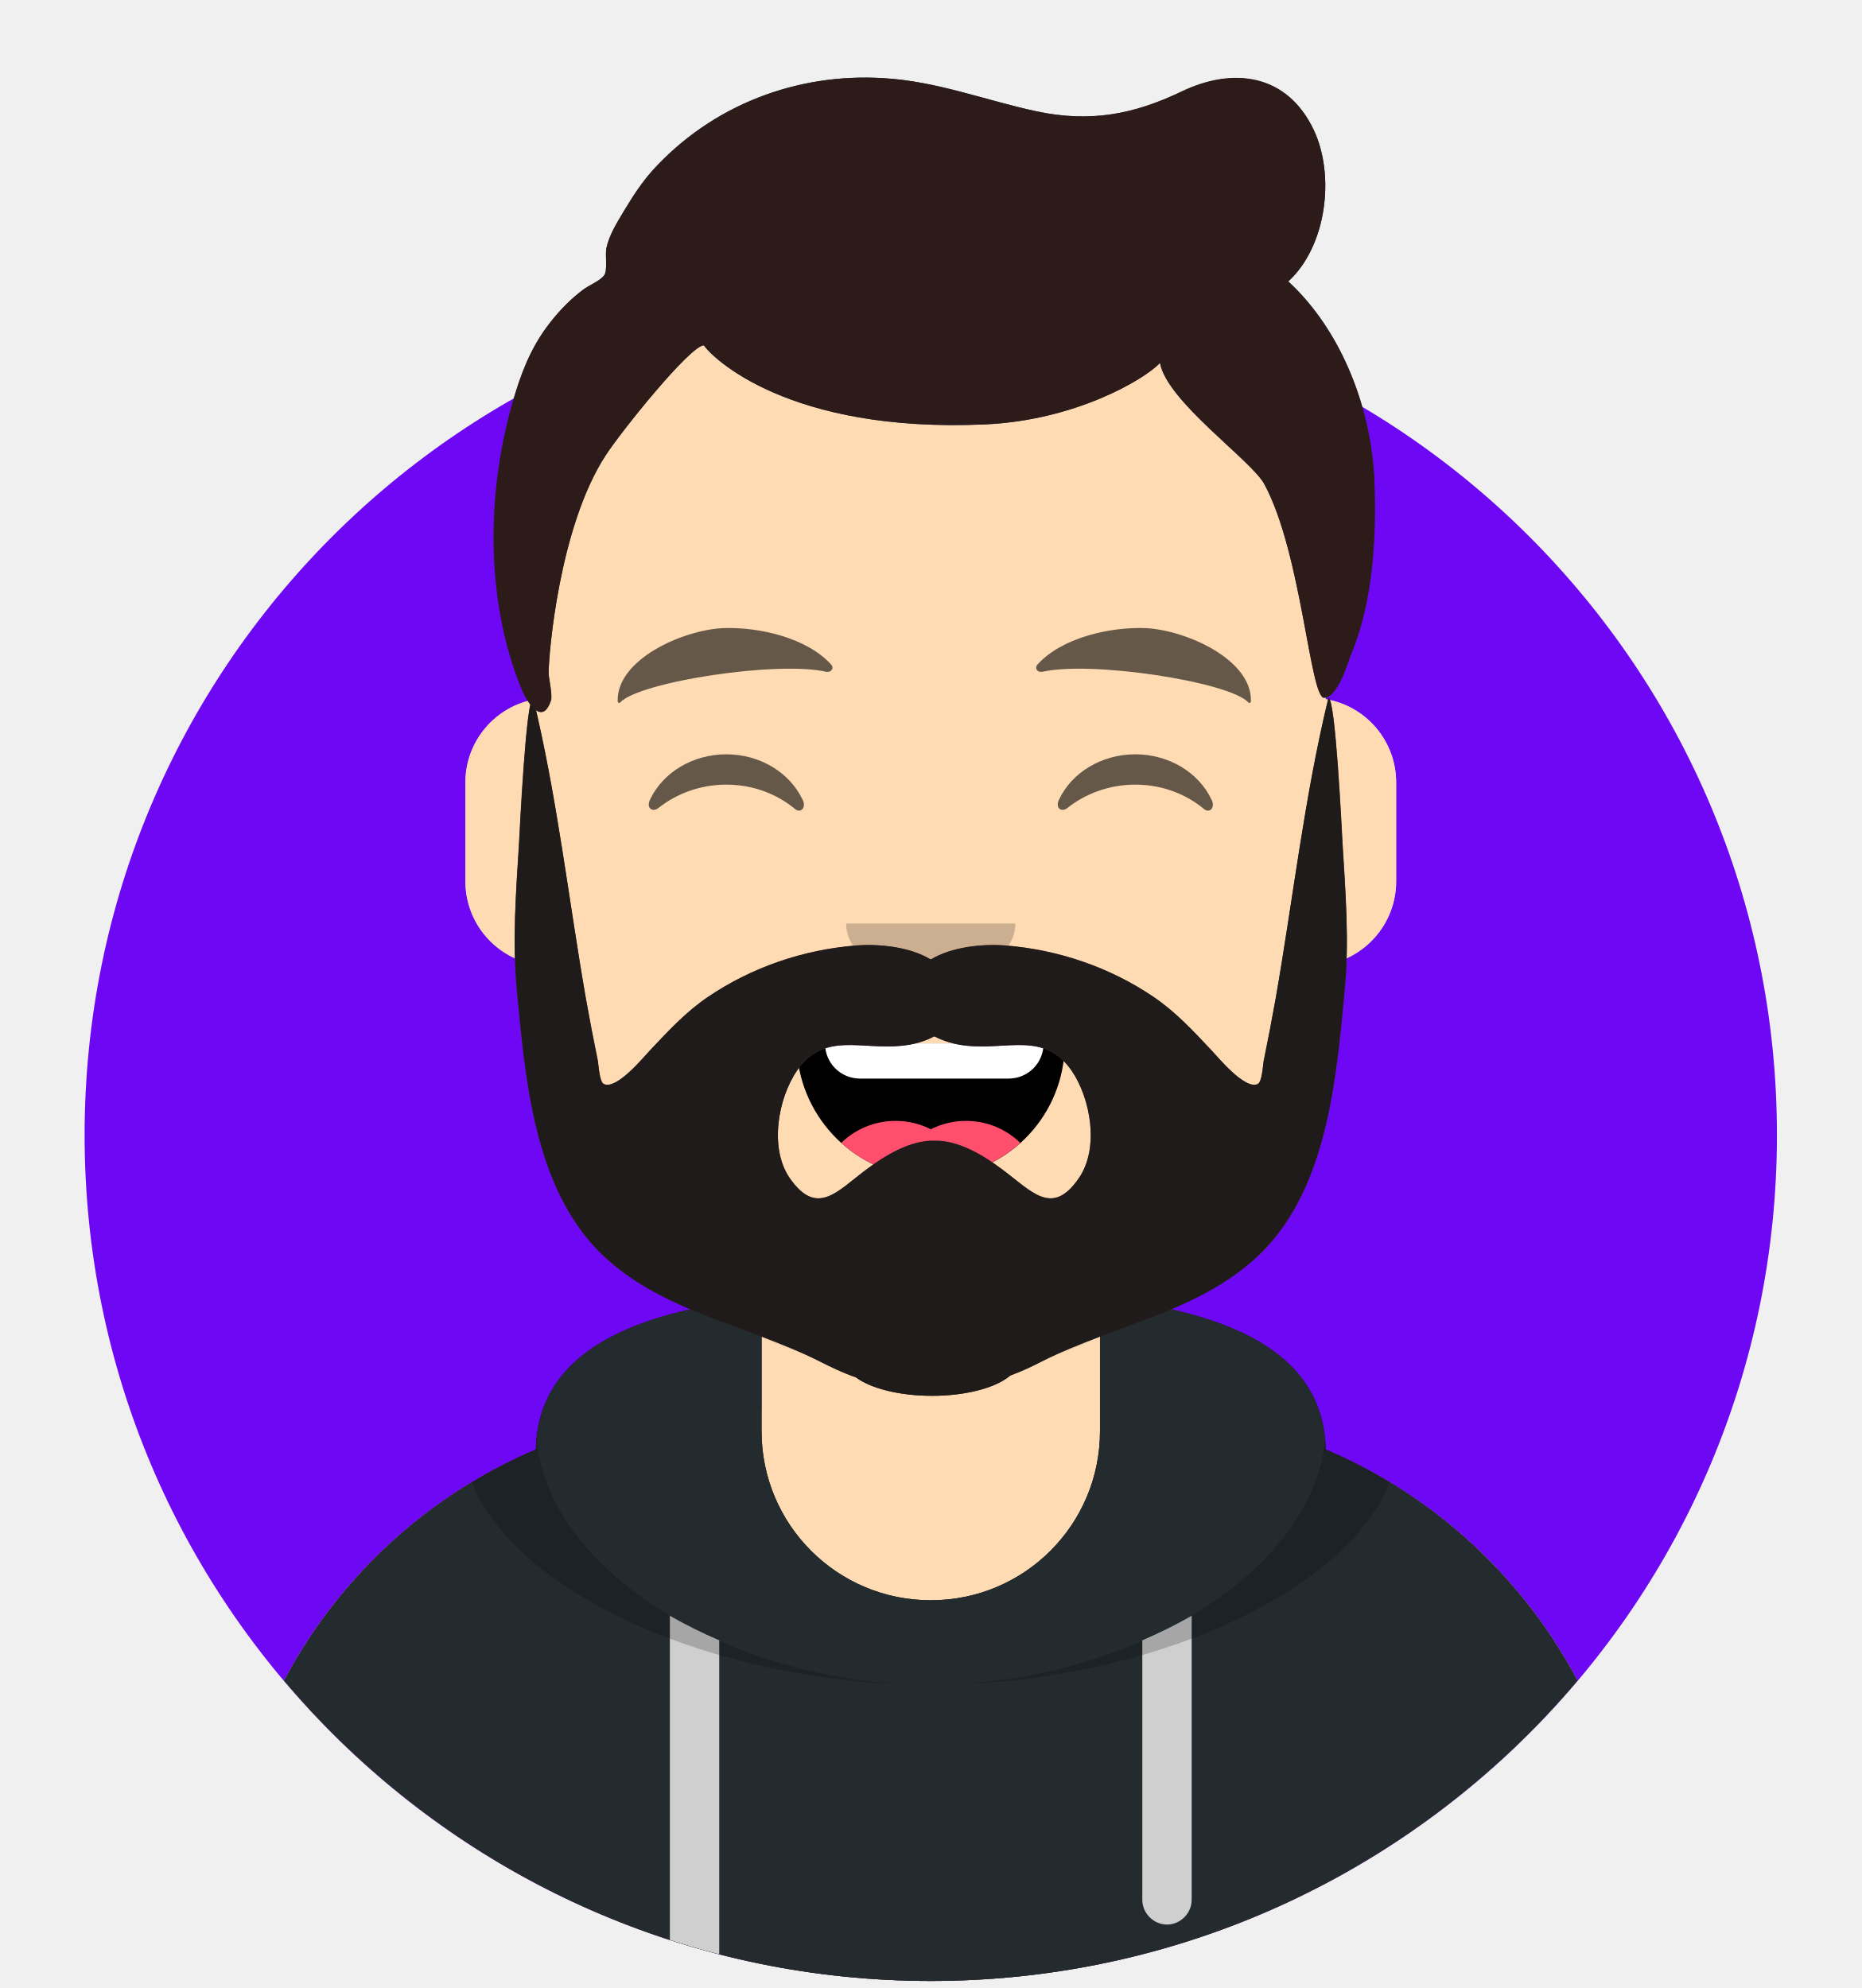
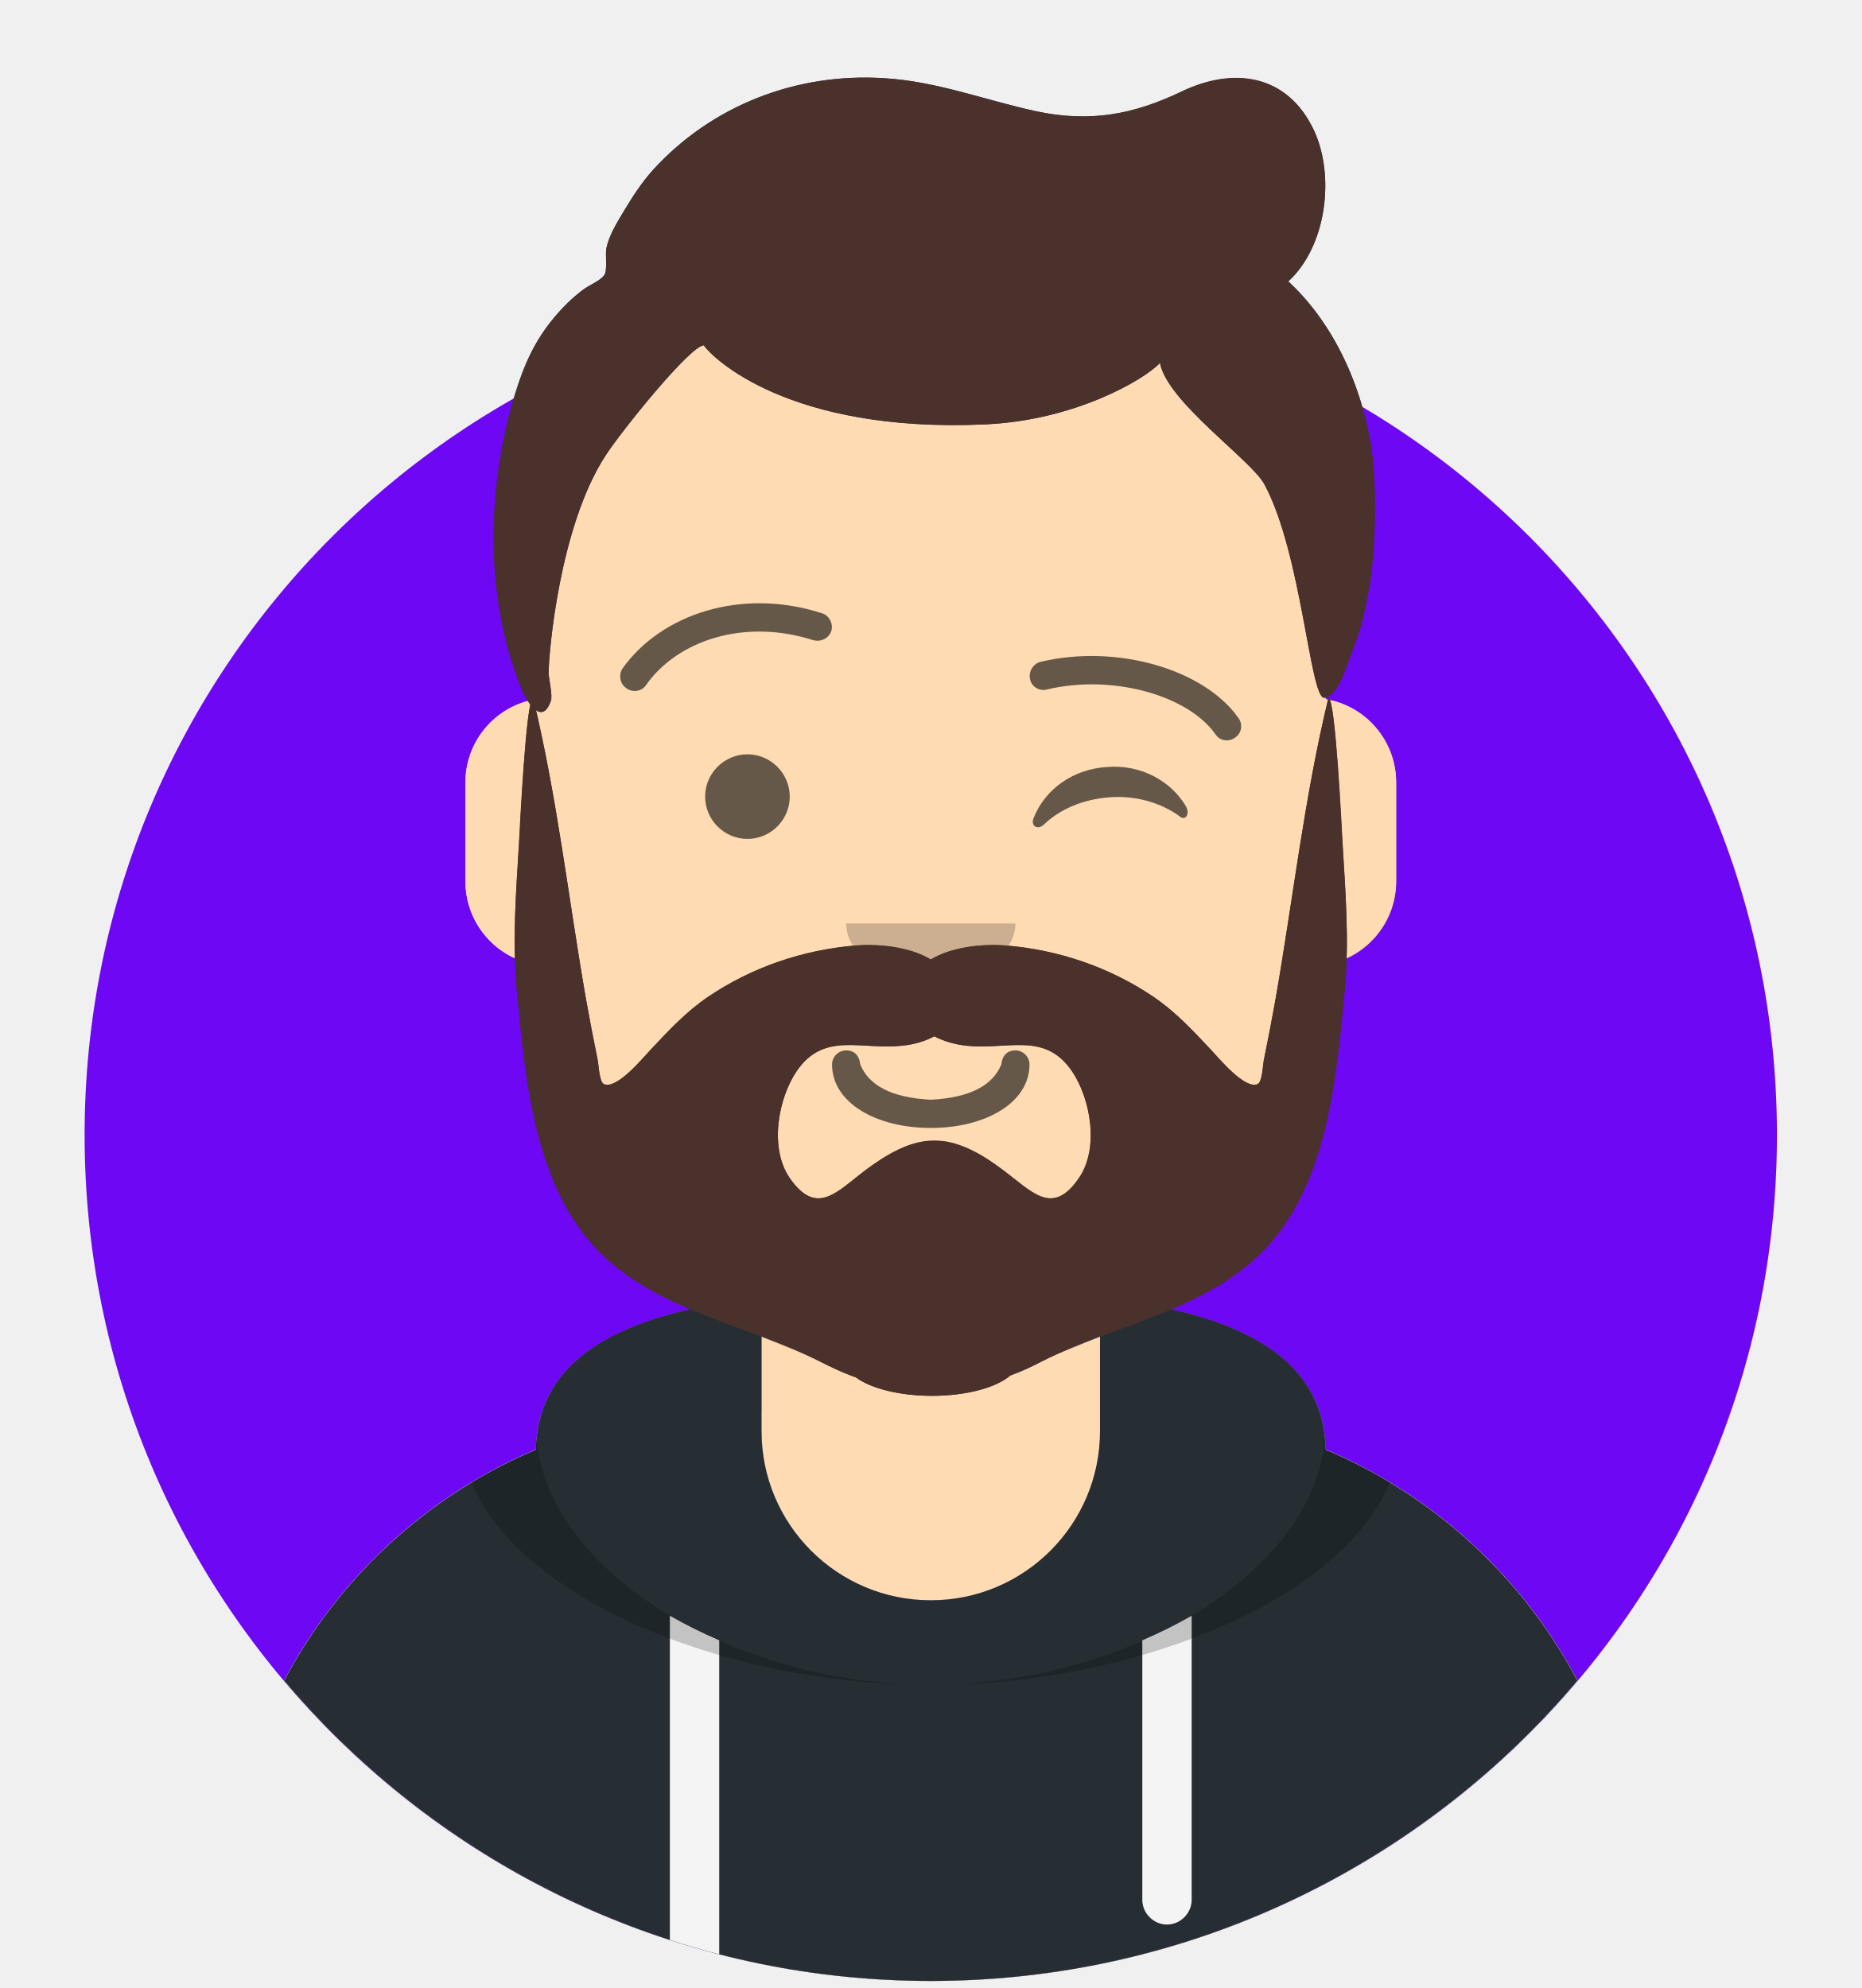
<svg xmlns="http://www.w3.org/2000/svg" version="1.2" viewBox="0 0 264 282" width="264" height="282">
  <defs>
    <clipPath clipPathUnits="userSpaceOnUse" id="cp1">
      <path d="m132 281c-66.36 0-120-53.64-120-120 0-66.36 53.64-120 120-120 66.36 0 120 53.64 120 120 0 66.36-53.64 120-120 120z" />
    </clipPath>
    <clipPath clipPathUnits="userSpaceOnUse" id="cp2">
      <path d="m12 161c0 66.27 53.73 120 120 120 66.27 0 120-53.73 120-120h12v-160h-264v160z" />
    </clipPath>
    <clipPath clipPathUnits="userSpaceOnUse" id="cp3">
      <path d="m156 181.61v18.39h4c39.76 0 72 32.24 72 72v9h-200v-9c0-39.76 32.24-72 72-72h4v-18.39c-17.24-8.19-29.63-24.92-31.69-44.73-5.83-0.82-10.31-5.83-10.31-11.88v-14c0-5.95 4.32-10.88 10-11.83v-6.17c0-30.93 25.07-56 56-56 30.93 0 56 25.07 56 56v6.17c5.68 0.95 10 5.88 10 11.83v14c0 6.05-4.48 11.06-10.31 11.88-2.06 19.81-14.45 36.54-31.69 44.73z" />
    </clipPath>
    <clipPath clipPathUnits="userSpaceOnUse" id="cp4">
      <path d="m156 181.61v18.39h4c39.76 0 72 32.24 72 72v9h-200v-9c0-39.76 32.24-72 72-72h4v-18.39c-17.24-8.19-29.63-24.92-31.69-44.73-5.83-0.82-10.31-5.83-10.31-11.88v-14c0-5.95 4.32-10.88 10-11.83v-6.17c0-30.93 25.07-56 56-56 30.93 0 56 25.07 56 56v6.17c5.68 0.95 10 5.88 10 11.83v14c0 6.05-4.48 11.06-10.31 11.88-2.06 19.81-14.45 36.54-31.69 44.73z" />
    </clipPath>
    <clipPath clipPathUnits="userSpaceOnUse" id="cp5">
      <path d="m108 184.07c-17.92 2.01-31.72 7.48-32 21.57-25.85 10.93-44 36.52-44 66.36v9h200v-9c0-29.84-18.15-55.43-44-66.36-0.28-14.09-14.08-19.56-32-21.57v18.93c0 13.25-10.75 24-24 24-13.25 0-24-10.75-24-24z" />
    </clipPath>
    <clipPath clipPathUnits="userSpaceOnUse" id="cp6">
      <path d="m108 184.07c-17.92 2.01-31.72 7.48-32 21.57-25.85 10.93-44 36.52-44 66.36v9h200v-9c0-29.84-18.15-55.43-44-66.36-0.28-14.09-14.08-19.56-32-21.57v18.93c0 13.25-10.75 24-24 24-13.25 0-24-10.75-24-24z" />
    </clipPath>
    <clipPath clipPathUnits="userSpaceOnUse" id="cp7">
      <path d="m108 184.07c-17.92 2.01-31.72 7.48-32 21.57-25.85 10.93-44 36.52-44 66.36v9h200v-9c0-29.84-18.15-55.43-44-66.36-0.28-14.09-14.08-19.56-32-21.57v18.93c0 13.25-10.75 24-24 24-13.25 0-24-10.75-24-24z" />
    </clipPath>
    <clipPath clipPathUnits="userSpaceOnUse" id="cp8">
-       <path d="m113.12 150.13c1.06 9.49 9.11 16.87 18.88 16.87 9.8 0 17.87-7.43 18.89-16.96 0.08-0.77-0.77-2.04-1.85-2.04-14.89 0-26.3 0-33.95 0-1.08 0-2.08 1.18-1.97 2.13z" />
+       <path d="m0 1h264v280h-264z" />
    </clipPath>
    <clipPath clipPathUnits="userSpaceOnUse" id="cp9">
-       <path d="m113.12 150.13c1.06 9.49 9.11 16.87 18.88 16.87 9.8 0 17.87-7.43 18.89-16.96 0.08-0.77-0.77-2.04-1.85-2.04-14.89 0-26.3 0-33.95 0-1.08 0-2.08 1.18-1.97 2.13z" />
+       <path d="m190.37 119.49c0.46 7.1 0.98 14.04 0.31 21.14-1.17 12.24-2.38 27.6-11.71 36.96-8.44 8.45-20.68 10.22-31.24 15.55-1.21 0.61-2.78 1.35-4.48 2-1.93 1.69-6.17 2.86-11.08 2.86-4.68 0-8.74-1.07-10.79-2.63-1.95-0.69-3.75-1.54-5.11-2.23-10.56-5.33-22.8-7.1-31.24-15.55-9.33-9.36-10.54-24.72-11.71-36.96-0.67-7.1-0.15-14.04 0.31-21.14 0.11-1.74 0.98-20.49 1.98-20.49 3.42 14.07 5 28.43 7.48 42.67q0.78 4.45 1.69 8.88c0.12 0.62 0.25 2.92 0.86 3.21 1.85 0.89 5.62-3.81 6.63-4.87 2.53-2.67 5.04-5.36 8.13-7.45 6.24-4.23 13.53-6.73 21.13-7.32 3.18-0.25 7.48 0.18 10.47 1.99 3-1.81 7.29-2.24 10.47-1.99 7.6 0.59 14.89 3.09 21.13 7.32 3.08 2.09 5.6 4.78 8.13 7.45 1.01 1.06 4.78 5.76 6.63 4.87 0.61-0.29 0.74-2.59 0.86-3.21q0.91-4.43 1.69-8.88c2.48-14.24 4.06-28.6 7.48-42.67 1 0 1.87 18.75 1.98 20.49zm-38.38 32.41c-3.86-5.65-9.09-2.92-14.94-3.56-1.6-0.18-3.19-0.62-4.55-1.34-1.35 0.72-2.95 1.16-4.54 1.34-5.85 0.64-11.09-2.09-14.95 3.56-2.71 3.97-3.92 11.03-1.02 15.23 3.87 5.59 6.76 1.82 10.88-1.25 2.48-1.85 6.18-4.15 9.63-4.04 3.46-0.11 7.16 2.19 9.64 4.04 4.12 3.07 7.01 6.84 10.88 1.25 2.9-4.2 1.69-11.26-1.03-15.23z" />
    </clipPath>
    <clipPath clipPathUnits="userSpaceOnUse" id="cp10">
-       <path d="m0 1h264v280h-264z" />
-     </clipPath>
-     <clipPath clipPathUnits="userSpaceOnUse" id="cp11">
-       <path d="m190.37 119.49c0.46 7.1 0.98 14.04 0.31 21.14-1.17 12.24-2.38 27.6-11.71 36.96-8.44 8.45-20.68 10.22-31.24 15.55-1.21 0.61-2.78 1.35-4.48 2-1.93 1.69-6.17 2.86-11.08 2.86-4.68 0-8.74-1.07-10.79-2.63-1.95-0.69-3.75-1.54-5.11-2.23-10.56-5.33-22.8-7.1-31.24-15.55-9.33-9.36-10.54-24.72-11.71-36.96-0.67-7.1-0.15-14.04 0.31-21.14 0.11-1.74 0.98-20.49 1.98-20.49 3.42 14.07 5 28.43 7.48 42.67q0.78 4.45 1.69 8.88c0.12 0.62 0.25 2.92 0.86 3.21 1.85 0.89 5.62-3.81 6.63-4.87 2.53-2.67 5.04-5.36 8.13-7.45 6.24-4.23 13.53-6.73 21.13-7.32 3.18-0.25 7.48 0.18 10.47 1.99 3-1.81 7.29-2.24 10.47-1.99 7.6 0.59 14.89 3.09 21.13 7.32 3.08 2.09 5.6 4.78 8.13 7.45 1.01 1.06 4.78 5.76 6.63 4.87 0.61-0.29 0.74-2.59 0.86-3.21q0.91-4.43 1.69-8.88c2.48-14.24 4.06-28.6 7.48-42.67 1 0 1.87 18.75 1.98 20.49zm-38.38 32.41c-3.86-5.65-9.09-2.92-14.94-3.56-1.6-0.18-3.19-0.62-4.55-1.34-1.35 0.72-2.95 1.16-4.54 1.34-5.85 0.64-11.09-2.09-14.95 3.56-2.71 3.97-3.92 11.03-1.02 15.23 3.87 5.59 6.76 1.82 10.88-1.25 2.48-1.85 6.18-4.15 9.63-4.04 3.46-0.11 7.16 2.19 9.64 4.04 4.12 3.07 7.01 6.84 10.88 1.25 2.9-4.2 1.69-11.26-1.03-15.23z" />
-     </clipPath>
-     <clipPath clipPathUnits="userSpaceOnUse" id="cp12">
      <path d="m182.68 39.95c5.41-4.95 6.71-14.99 3.64-21.5-3.77-8-11.42-9-18.75-5.48-6.91 3.31-13.05 4.42-20.62 2.81-7.26-1.54-14.14-4.26-21.65-4.7-12.32-0.74-24.3 3.83-32.7 13.05-1.6 1.76-2.89 3.77-4.11 5.8-0.98 1.63-2.08 3.38-2.49 5.26-0.2 0.9 0.17 3.1-0.28 3.83-0.48 0.79-2.3 1.52-3.07 2.1-1.57 1.19-2.92 2.53-4.18 4.05-2.66 3.22-4.13 6.59-5.37 10.57-4.1 13.25-4.45 29 0.86 42.01 0.7 1.73 2.9 5.35 4.18 1.63 0.26-0.73-0.33-3.19-0.33-3.93 0-2.72 1.51-20.73 8.05-30.82 2.13-3.28 11.97-15.58 13.98-15.68 1.07 1.7 11.88 12.51 39.94 11.24 12.67-0.57 22.4-6.26 24.74-8.72 1.03 5.53 12.99 13.81 14.82 17.22 5.26 9.85 6.43 30.31 8.44 30.27 2.01-0.04 3.45-5.24 3.87-6.23 3.07-7.38 3.59-16.64 3.26-24.56-0.42-10.2-4.63-21.23-12.23-28.22z" />
    </clipPath>
  </defs>
  <style>
		.s0 { fill: #e6e6e6 } 
		.s1 { fill: #6e07f3 } 
		.s2 { fill: #d0c6ac } 
		.s3 { fill: #ffdbb4 } 
		.s4 { opacity: .1;fill: #000000 } 
- 		.s5 { fill: #000000 } 
- 		.s6 { fill: #242b2f } 
- 		.s7 { fill: #cfcfcf } 
+ 		.s5 { fill: #b7c1db } 
+ 		.s6 { fill: #262e33 } 
+ 		.s7 { fill: #f4f4f4 } 
		.s8 { opacity: .2;fill: #000000 } 
- 		.s9 { fill: #ffffff } 
- 		.s10 { fill: #ff4f6d } 
- 		.s11 { fill: #4a312c } 
- 		.s12 { fill: #1e1b1a } 
- 		.s13 { fill: #28354b } 
- 		.s14 { fill: #2c1b18 } 
+ 		.s9 { fill: #000000 } 
+ 		.s10 { fill: #4a312c } 
+ 		.s11 { fill: #28354b } 
	</style>
  <g id="avatarmaker">
    <g id="avatarmaker/Circle">
      <g id="Layer">
        <g id="Circle">
          <path id="path-1" class="s0" d="m132 281c-66.4 0-120-53.6-120-120 0-66.4 53.6-120 120-120 66.4 0 120 53.6 120 120 0 66.4-53.6 120-120 120z" />
          <g id="Clip-Path: ColorPaletteBlue01" clip-path="url(#cp1)">
            <g id="ColorPaletteBlue01">
              <path id="🖍Color" class="s1" d="m12 41h240v240h-240z" />
            </g>
          </g>
        </g>
        <g id="Mask">
				</g>
        <g id="Clip-Path: avatarmaker" clip-path="url(#cp2)">
          <g id="avatarmaker">
            <g id="Body">
              <path id="path-5" fill-rule="evenodd" class="s2" d="m156 181.6v18.4h4c39.8 0 72 32.2 72 72v9h-200v-9c0-39.8 32.2-72 72-72h4v-18.4c-17.2-8.2-29.6-24.9-31.7-44.7-5.8-0.8-10.3-5.8-10.3-11.9v-14c0-5.9 4.3-10.9 10-11.8v-6.2c0-30.9 25.1-56 56-56 30.9 0 56 25.1 56 56v6.2c5.7 0.9 10 5.9 10 11.8v14c0 6.1-4.5 11.1-10.3 11.9-2.1 19.8-14.5 36.5-31.7 44.7z" />
              <g id="Clip-Path: Skin/👶🏽-03-Brown" clip-path="url(#cp3)">
                <g id="Skin/👶🏽-03-Brown">
                  <g id="Color">
                    <path id="Layer" class="s3" d="m0 37h264v244h-264z" />
                  </g>
                </g>
              </g>
              <g id="Clip-Path: Neck-Shadow" clip-path="url(#cp4)">
                <path id="Neck-Shadow" fill-rule="evenodd" class="s4" d="m188 116v23c0 30.9-25.1 56-56 56-30.9 0-56-25.1-56-56v-23 15c0 30.9 25.1 56 56 56 30.9 0 56-25.1 56-56z" />
              </g>
            </g>
            <g id="Clothing/Hoodie">
-               <path id="react-path-1" fill-rule="evenodd" class="s5" d="m108 184.1c-17.9 2-31.7 7.5-32 21.5-25.9 11-44 36.6-44 66.4v9h200v-9c0-29.8-18.1-55.4-44-66.4-0.3-14-14.1-19.5-32-21.5v18.9c0 13.3-10.7 24-24 24-13.3 0-24-10.7-24-24z" />
+               <path id="react-path-389" fill-rule="evenodd" class="s5" d="m108 184.1c-17.9 2-31.7 7.5-32 21.5-25.9 11-44 36.6-44 66.4v9h200v-9c0-29.8-18.1-55.4-44-66.4-0.3-14-14.1-19.5-32-21.5v18.9c0 13.3-10.7 24-24 24-13.3 0-24-10.7-24-24z" />
              <g id="Clip-Path: Color/Palette/Gray-01" clip-path="url(#cp5)">
                <g id="Color/Palette/Gray-01">
                  <path id="🖍Color" class="s6" d="m0 171h264v110h-264z" />
                </g>
              </g>
              <g id="Clip-Path: Straps" clip-path="url(#cp6)">
                <path id="Straps" fill-rule="evenodd" class="s7" d="m102 232.7v48.3h-7v-51.8q3.3 1.9 7 3.5zm67-3.5v40.3c0 1.9-1.6 3.5-3.5 3.5-1.9 0-3.5-1.6-3.5-3.5v-36.8q3.7-1.6 7-3.5z" />
              </g>
              <g id="Clip-Path: Shadow" clip-path="url(#cp7)">
                <path id="Shadow" fill-rule="evenodd" class="s8" d="m91 183.7c-15.1 2.9-25.5 8.5-25.5 19.6 0 19.7 33 35.7 66.5 35.7 33.5 0 66.5-16 66.5-35.7 0-11.1-10.4-16.7-25.5-19.6 9.1 3.4 15 9 15 18.4 0 20.4-27.8 36.9-56 36.9-28.2 0-56-16.5-56-36.9 0-9.4 5.9-15 15-18.4z" />
              </g>
            </g>
            <g id="Face">
-               <g id="Mouth/Smile">
-                 <path id="react-path-3" fill-rule="evenodd" class="s5" d="m113.1 150.1c1.1 9.5 9.1 16.9 18.9 16.9 9.8 0 17.9-7.4 18.9-17 0.1-0.7-0.8-2-1.9-2-14.9 0-26.3 0-33.9 0-1.1 0-2.1 1.2-2 2.1z" />
-                 <g id="Clip-Path: Teeth" clip-path="url(#cp8)">
-                   <path id="Teeth" class="s9" d="m117 142c0-2.8 2.2-5 5-5h21c2.8 0 5 2.2 5 5v6c0 2.8-2.2 5-5 5h-21c-2.8 0-5-2.2-5-5z" />
-                 </g>
-                 <g id="Clip-Path: Tongue" clip-path="url(#cp9)">
-                   <g id="Tongue">
-                     <g id="Layer">
-                       <path id="Layer" class="s10" d="m127 181c-6.1 0-11-4.9-11-11 0-6.1 4.9-11 11-11 6.1 0 11 4.9 11 11 0 6.1-4.9 11-11 11z" />
-                       <path id="Layer" class="s10" d="m137 181c-6.1 0-11-4.9-11-11 0-6.1 4.9-11 11-11 6.1 0 11 4.9 11 11 0 6.1-4.9 11-11 11z" />
-                     </g>
-                   </g>
-                 </g>
+               <g id="Mouth/Twinkle" style="opacity: .6">
+                 <path id="Mouth" class="s9" d="m118 151c0 5.4 6.2 9 14 9 7.8 0 14-3.6 14-9 0-1.1-0.9-2-2-2-1.3 0-1.9 0.9-2 2-1.2 2.9-4.3 4.7-10 5-5.7-0.3-8.8-2.1-10-5-0.1-1.1-0.7-2-2-2-1.1 0-2 0.9-2 2z" />
              </g>
              <g id="Nose/Default" style="opacity: .2">
-                 <path id="Nose" fill-rule="evenodd" class="s5" d="m120 131c0 4.4 5.4 8 12 8 6.6 0 12-3.6 12-8" />
+                 <path id="Nose" fill-rule="evenodd" class="s9" d="m120 131c0 4.4 5.4 8 12 8 6.6 0 12-3.6 12-8" />
              </g>
-               <g id="Eyes/Happy-😁" style="opacity: .6">
-                 <path id="Squint" fill-rule="evenodd" class="s5" d="m92.2 113.4c1.8-3.8 6-6.4 10.8-6.4 4.8 0 9 2.6 10.8 6.4 0.6 1.1-0.2 2-1 1.4-2.5-2.1-5.9-3.5-9.8-3.5-3.7 0-7.1 1.3-9.6 3.3-0.9 0.7-1.8 0-1.2-1.2z" />
-                 <path id="Squint" fill-rule="evenodd" class="s5" d="m150.2 113.4c1.8-3.8 6-6.4 10.8-6.4 4.8 0 9 2.6 10.8 6.4 0.6 1.1-0.2 2-1 1.4-2.5-2.1-5.9-3.5-9.8-3.5-3.7 0-7.1 1.3-9.6 3.3-0.9 0.7-1.8 0-1.2-1.2z" />
+               <g id="Eyes/Wink-😉" style="opacity: .6">
+                 <path id="Eye" class="s9" d="m106 119c-3.3 0-6-2.7-6-6 0-3.3 2.7-6 6-6 3.3 0 6 2.7 6 6 0 3.3-2.7 6-6 6z" />
+                 <path id="Winky-Wink" fill-rule="evenodd" class="s9" d="m146.6 116c1.6-4 5.5-6.9 10.4-7.2 4.8-0.4 9.1 2 11.2 5.6 0.6 1.1-0.1 2.1-0.9 1.4-2.6-1.9-6.2-3-10-2.7-3.8 0.3-7 1.7-9.3 3.9-0.9 0.8-1.9 0.1-1.4-1z" />
              </g>
-               <g id="Eyebrow/Natural/Default-Natural" style="opacity: .6">
-                 <path id="Eyebrow" fill-rule="evenodd" class="s5" d="m102.5 89.1c-5.8 0.3-15.1 4.5-14.9 10.4 0 0.2 0.3 0.3 0.4 0.1 2.8-2.9 22.3-5.9 29.2-4.3 0.7 0.1 1.1-0.5 0.7-1-3.4-3.8-10.2-5.4-15.4-5.2z" />
-                 <path id="Eyebrow" fill-rule="evenodd" class="s5" d="m162.5 89.1c5.8 0.3 15.1 4.5 14.9 10.4 0 0.2-0.3 0.3-0.4 0.1-2.8-2.9-22.3-5.9-29.2-4.3-0.7 0.1-1.1-0.5-0.7-1 3.4-3.8 10.2-5.4 15.4-5.2z" />
+               <g id="Eyebrow/Outline/Up-Down" style="opacity: .6">
+                 <path id="Eyebrow" class="s9" d="m91.6 97.2c4.5-6.4 14-9.5 23.7-6.4 1.1 0.3 2.2-0.2 2.6-1.3 0.3-1-0.3-2.2-1.3-2.5-11.4-3.7-22.8 0.1-28.3 7.8-0.6 0.9-0.4 2.2 0.5 2.8 0.9 0.7 2.2 0.5 2.8-0.4z" />
+                 <path id="Eyebrow" class="s9" d="m172.4 104.2c-3.9-5.6-14.7-8.6-23.9-6.4-1.1 0.3-2.2-0.4-2.4-1.4-0.3-1.1 0.4-2.2 1.4-2.5 10.8-2.6 23.2 1 28.1 7.9 0.7 0.9 0.5 2.2-0.4 2.8-0.9 0.7-2.2 0.5-2.8-0.4z" />
              </g>
            </g>
            <g id="Top">
              <g id="Mask">
							</g>
-               <g id="Clip-Path: Top/Short-Hair/Short-Waved" clip-path="url(#cp10)">
+               <g id="Clip-Path: Top/Short-Hair/Short-Waved" clip-path="url(#cp8)">
                <g id="Top/Short-Hair/Short-Waved">
                  <g id="Layer">
                    <g id="Facial-Hair/Beard-Medium">
-                       <path id="react-path-11" fill-rule="evenodd" class="s11" d="m190.4 119.5c0.4 7.1 1 14 0.3 21.1-1.2 12.3-2.4 27.6-11.7 37-8.5 8.4-20.7 10.2-31.3 15.5-1.2 0.7-2.7 1.4-4.4 2-2 1.7-6.2 2.9-11.1 2.9-4.7 0-8.8-1.1-10.8-2.6-2-0.7-3.8-1.6-5.1-2.3-10.6-5.3-22.8-7.1-31.3-15.5-9.3-9.4-10.5-24.7-11.7-37-0.7-7.1-0.1-14 0.3-21.1 0.1-1.8 1-20.5 2-20.5 3.4 14.1 5 28.4 7.5 42.7q0.8 4.4 1.7 8.8c0.1 0.7 0.2 3 0.8 3.3 1.9 0.8 5.7-3.9 6.7-4.9 2.5-2.7 5-5.4 8.1-7.5 6.2-4.2 13.5-6.7 21.1-7.3 3.2-0.2 7.5 0.2 10.5 2 3-1.8 7.3-2.2 10.5-2 7.6 0.6 14.9 3.1 21.1 7.3 3.1 2.1 5.6 4.8 8.1 7.5 1 1 4.8 5.7 6.7 4.9 0.6-0.3 0.7-2.6 0.8-3.3q0.9-4.4 1.7-8.8c2.5-14.3 4.1-28.6 7.5-42.7 1 0 1.9 18.7 2 20.5zm-38.4 32.4c-3.9-5.6-9.1-2.9-15-3.6-1.5-0.1-3.1-0.6-4.5-1.3-1.3 0.7-2.9 1.2-4.5 1.3-5.9 0.7-11.1-2-15 3.6-2.7 4-3.9 11-1 15.2 3.9 5.6 6.8 1.8 10.9-1.2 2.5-1.9 6.1-4.2 9.6-4.1 3.5-0.1 7.2 2.2 9.6 4.1 4.2 3 7.1 6.8 10.9 1.2 2.9-4.2 1.7-11.2-1-15.2z" />
-                       <g id="Clip-Path: Color/Hair/Brown" clip-path="url(#cp11)">
+                       <path id="react-path-350" fill-rule="evenodd" class="s10" d="m190.4 119.5c0.4 7.1 1 14 0.3 21.1-1.2 12.3-2.4 27.6-11.7 37-8.5 8.4-20.7 10.2-31.3 15.5-1.2 0.7-2.7 1.4-4.4 2-2 1.7-6.2 2.9-11.1 2.9-4.7 0-8.8-1.1-10.8-2.6-2-0.7-3.8-1.6-5.1-2.3-10.6-5.3-22.8-7.1-31.3-15.5-9.3-9.4-10.5-24.7-11.7-37-0.7-7.1-0.1-14 0.3-21.1 0.1-1.8 1-20.5 2-20.5 3.4 14.1 5 28.4 7.5 42.7q0.8 4.4 1.7 8.8c0.1 0.7 0.2 3 0.8 3.3 1.9 0.8 5.7-3.9 6.7-4.9 2.5-2.7 5-5.4 8.1-7.5 6.2-4.2 13.5-6.7 21.1-7.3 3.2-0.2 7.5 0.2 10.5 2 3-1.8 7.3-2.2 10.5-2 7.6 0.6 14.9 3.1 21.1 7.3 3.1 2.1 5.6 4.8 8.1 7.5 1 1 4.8 5.7 6.7 4.9 0.6-0.3 0.7-2.6 0.8-3.3q0.9-4.4 1.7-8.8c2.5-14.3 4.1-28.6 7.5-42.7 1 0 1.9 18.7 2 20.5zm-38.4 32.4c-3.9-5.6-9.1-2.9-15-3.6-1.5-0.1-3.1-0.6-4.5-1.3-1.3 0.7-2.9 1.2-4.5 1.3-5.9 0.7-11.1-2-15 3.6-2.7 4-3.9 11-1 15.2 3.9 5.6 6.8 1.8 10.9-1.2 2.5-1.9 6.1-4.2 9.6-4.1 3.5-0.1 7.2 2.2 9.6 4.1 4.2 3 7.1 6.8 10.9 1.2 2.9-4.2 1.7-11.2-1-15.2z" />
+                       <g id="Clip-Path: Color/Hair/Brown" clip-path="url(#cp9)">
                        <g id="Color/Hair/Brown">
                          <g id="Color">
-                             <path id="Layer" class="s12" d="m16 73h264v244h-264z" />
+                             <path id="Layer" class="s10" d="m16 73h264v244h-264z" />
                          </g>
                        </g>
                      </g>
                    </g>
-                     <path id="react-path-8" fill-rule="evenodd" class="s13" d="m182.7 39.9c5.4-4.9 6.7-14.9 3.6-21.5-3.8-7.9-11.4-8.9-18.7-5.4-6.9 3.3-13.1 4.4-20.6 2.8-7.3-1.6-14.2-4.3-21.7-4.7-12.3-0.8-24.3 3.8-32.7 13-1.6 1.8-2.9 3.8-4.1 5.8-1 1.7-2.1 3.4-2.5 5.3-0.2 0.9 0.2 3.1-0.3 3.8-0.5 0.8-2.3 1.5-3 2.1-1.6 1.2-3 2.6-4.2 4.1-2.7 3.2-4.2 6.6-5.4 10.5-4.1 13.3-4.4 29 0.9 42 0.7 1.8 2.9 5.4 4.1 1.7 0.3-0.7-0.3-3.2-0.3-3.9 0-2.8 1.5-20.8 8.1-30.9 2.1-3.3 11.9-15.5 13.9-15.6 1.1 1.6 11.9 12.5 40 11.2 12.6-0.6 22.4-6.3 24.7-8.7 1 5.5 13 13.8 14.8 17.2 5.3 9.8 6.5 30.3 8.5 30.3 2-0.1 3.4-5.3 3.8-6.3 3.1-7.3 3.6-16.6 3.3-24.5-0.4-10.2-4.6-21.3-12.2-28.3z" />
-                     <g id="Clip-Path: Skin/👶🏽-03-Brown" clip-path="url(#cp12)">
+                     <path id="react-path-318" fill-rule="evenodd" class="s11" d="m182.7 39.9c5.4-4.9 6.7-14.9 3.6-21.5-3.8-7.9-11.4-8.9-18.7-5.4-6.9 3.3-13.1 4.4-20.6 2.8-7.3-1.6-14.2-4.3-21.7-4.7-12.3-0.8-24.3 3.8-32.7 13-1.6 1.8-2.9 3.8-4.1 5.8-1 1.7-2.1 3.4-2.5 5.3-0.2 0.9 0.2 3.1-0.3 3.8-0.5 0.8-2.3 1.5-3 2.1-1.6 1.2-3 2.6-4.2 4.1-2.7 3.2-4.2 6.6-5.4 10.5-4.1 13.3-4.4 29 0.9 42 0.7 1.8 2.9 5.4 4.1 1.7 0.3-0.7-0.3-3.2-0.3-3.9 0-2.8 1.5-20.8 8.1-30.9 2.1-3.3 11.9-15.5 13.9-15.6 1.1 1.6 11.9 12.5 40 11.2 12.6-0.6 22.4-6.3 24.7-8.7 1 5.5 13 13.8 14.8 17.2 5.3 9.8 6.5 30.3 8.5 30.3 2-0.1 3.4-5.3 3.8-6.3 3.1-7.3 3.6-16.6 3.3-24.5-0.4-10.2-4.6-21.3-12.2-28.3z" />
+                     <g id="Clip-Path: Skin/👶🏽-03-Brown" clip-path="url(#cp10)">
                      <g id="Skin/👶🏽-03-Brown">
                        <g id="Color">
-                           <path id="Layer" class="s14" d="m-1 1h264v280h-264z" />
+                           <path id="Layer" class="s10" d="m-1 1h264v280h-264z" />
                        </g>
                      </g>
                    </g>
                  </g>
                </g>
              </g>
            </g>
          </g>
        </g>
      </g>
    </g>
  </g>
</svg>
